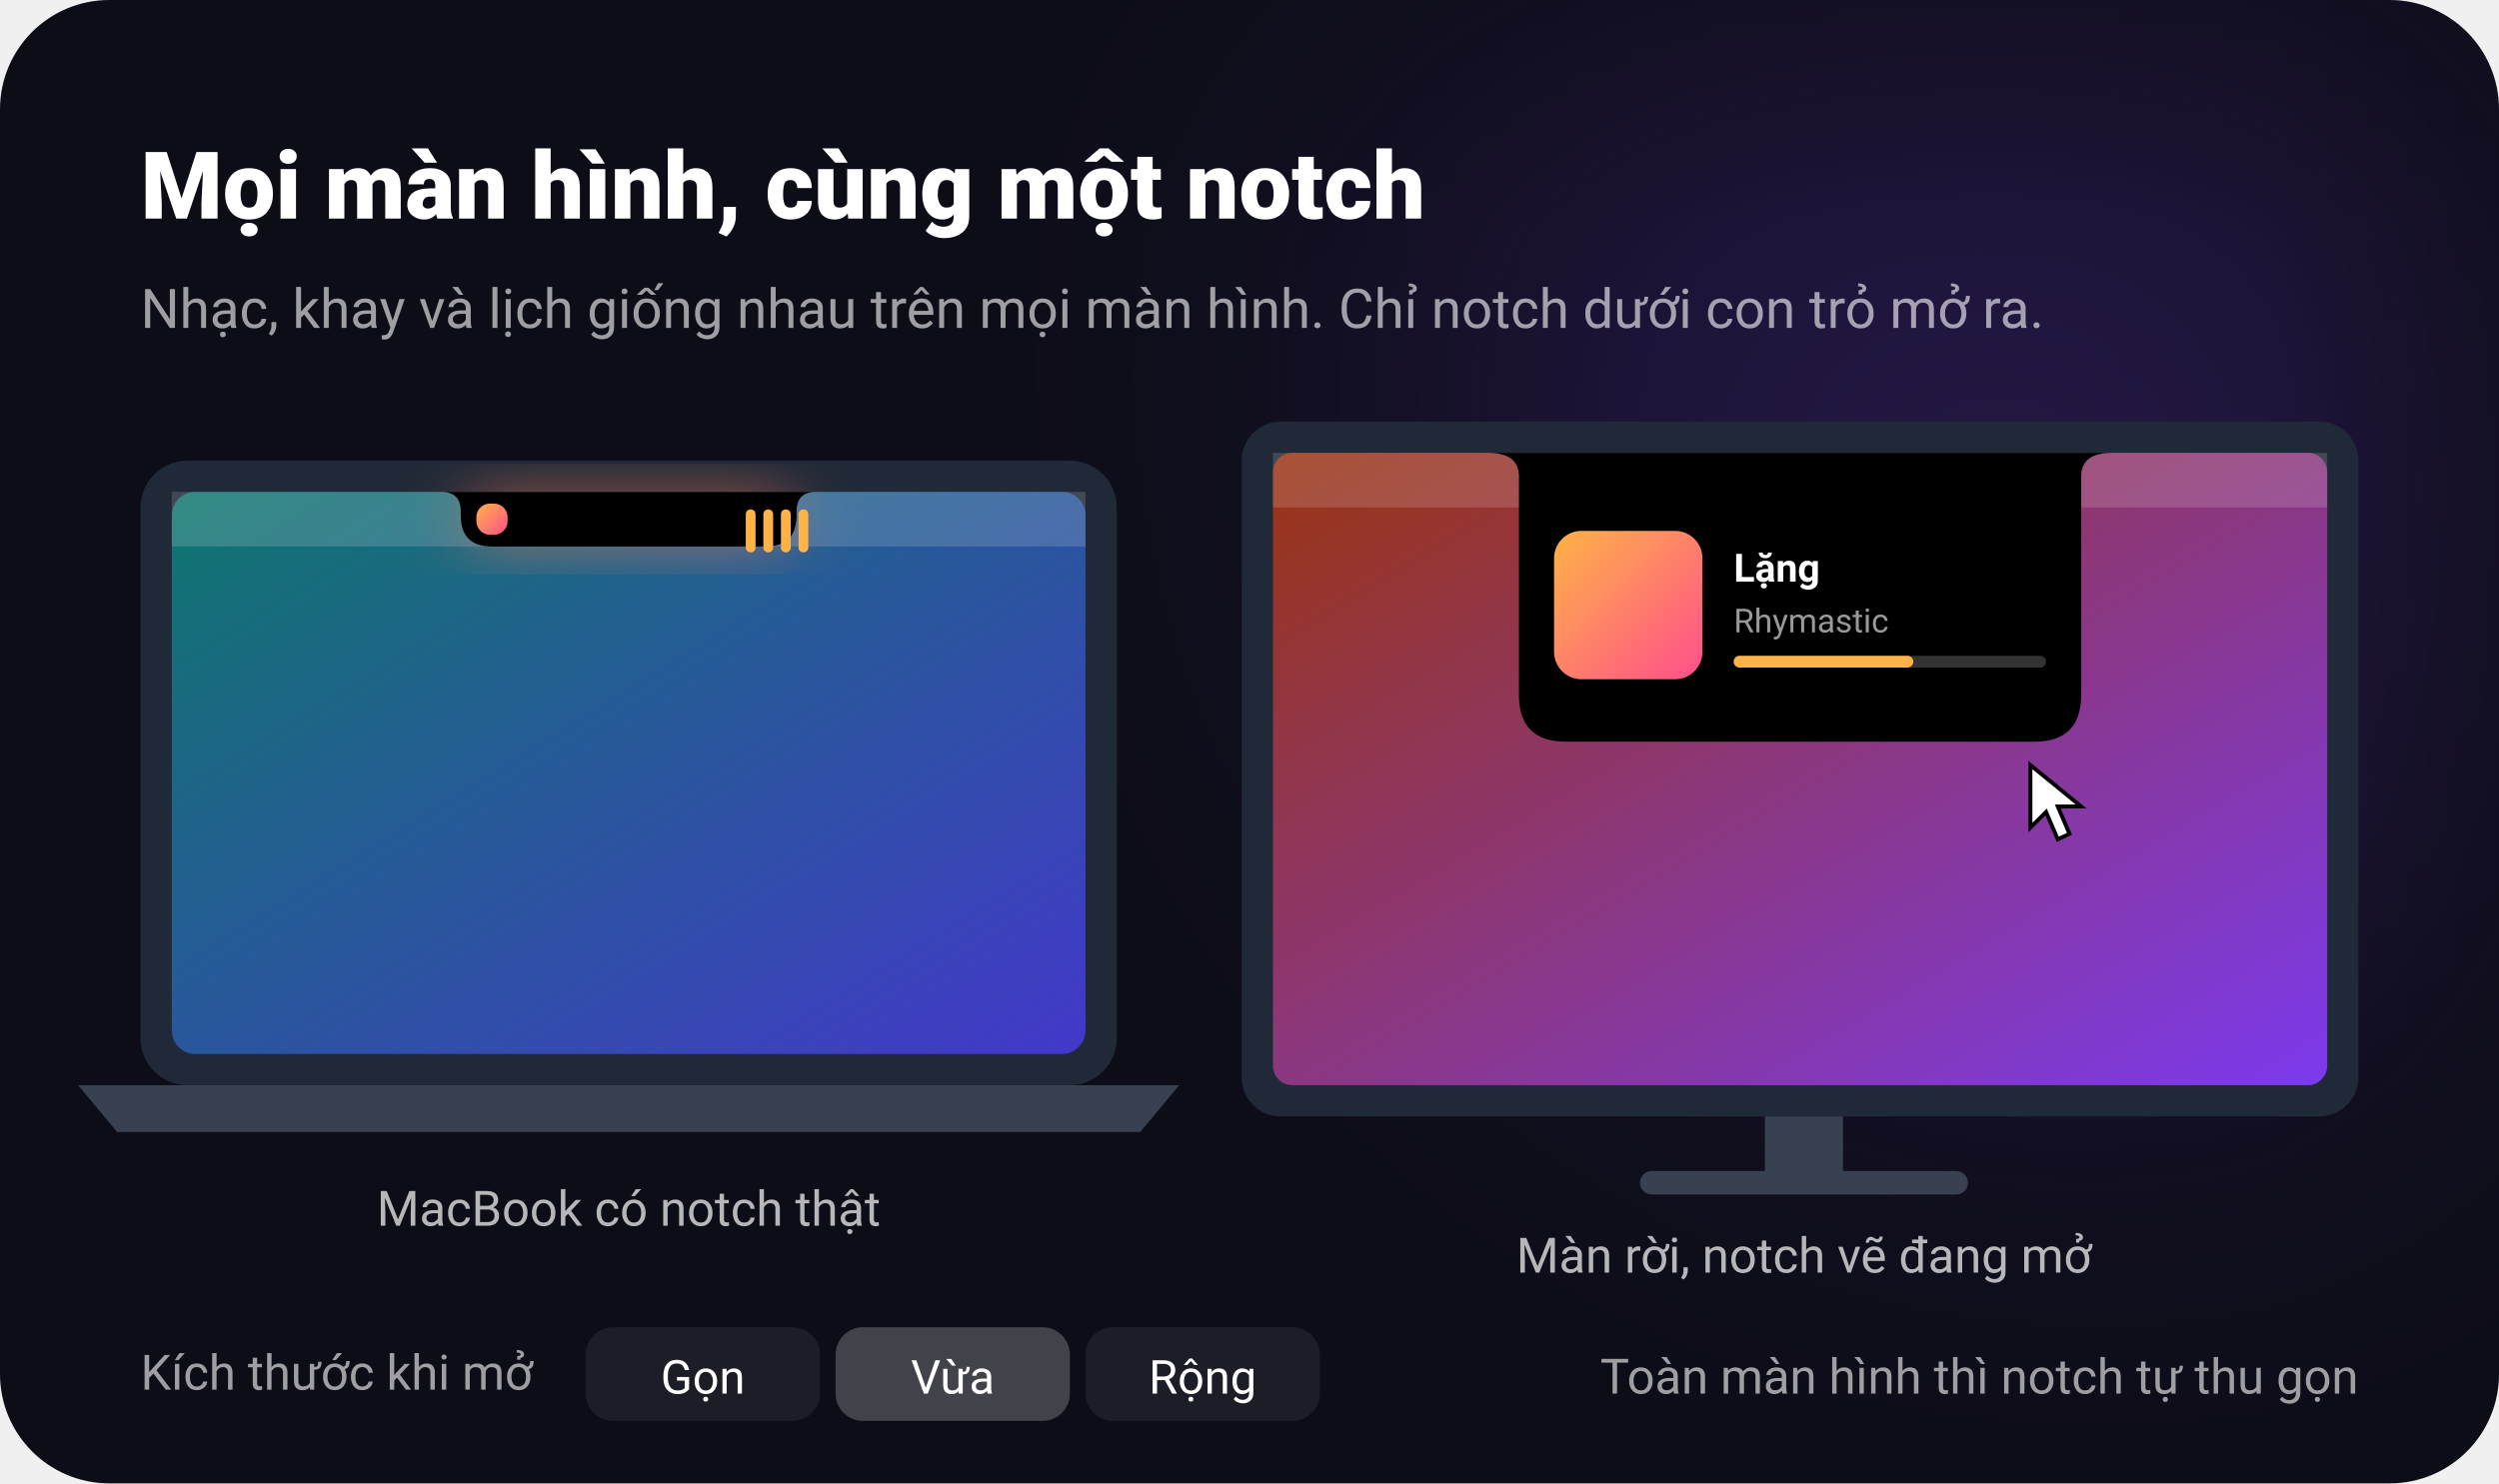
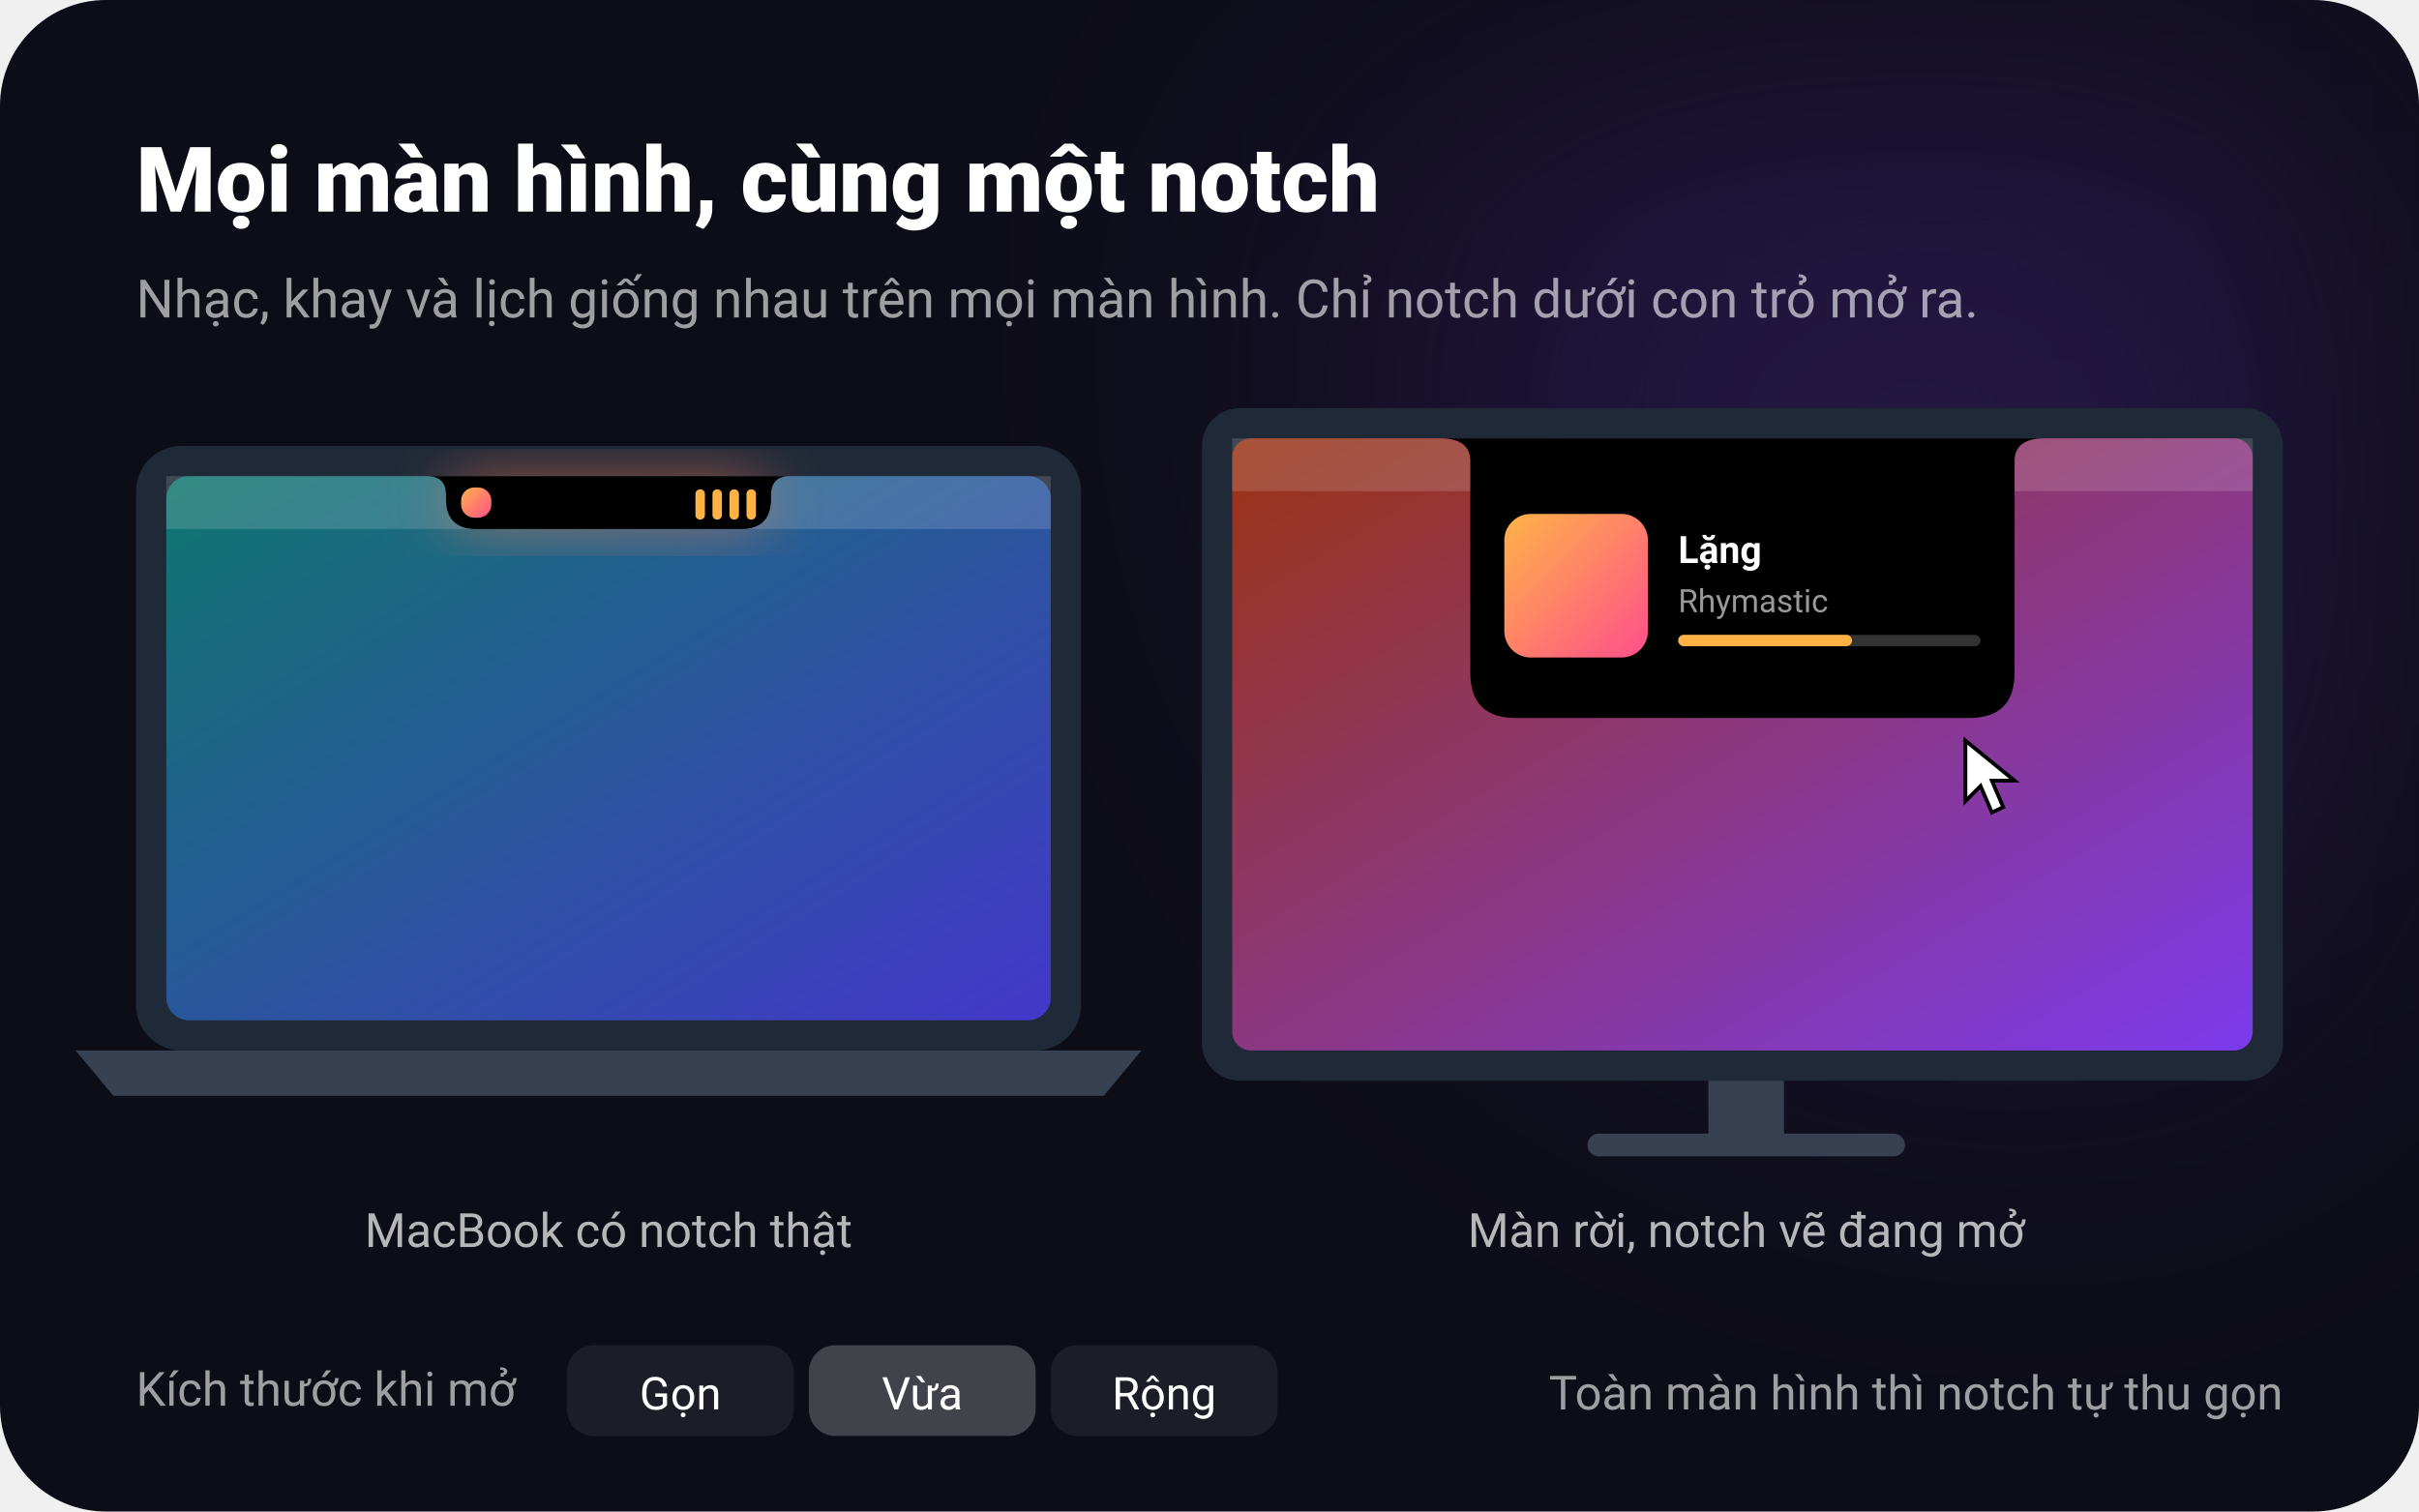
- <svg xmlns="http://www.w3.org/2000/svg" width="640" height="380" viewBox="0 0 640 380">
+ <svg xmlns="http://www.w3.org/2000/svg" width="640" height="400" viewBox="0 0 640 400">
  <defs>
    <linearGradient id="wallA" x1="0" y1="0" x2="1" y2="1">
      <stop offset="0" stop-color="#0f766e" />
      <stop offset="1" stop-color="#4338ca" />
    </linearGradient>
    <linearGradient id="wallB" x1="0" y1="0" x2="1" y2="1">
      <stop offset="0" stop-color="#9a3412" />
      <stop offset="1" stop-color="#7c3aed" />
    </linearGradient>
    <linearGradient id="art" x1="0" y1="0" x2="1" y2="1">
      <stop offset="0" stop-color="#ffb347" />
      <stop offset="1" stop-color="#ff4f8b" />
    </linearGradient>
    <linearGradient id="shot" x1="0" y1="0" x2="1" y2="1">
      <stop offset="0" stop-color="#38bdf8" />
      <stop offset="1" stop-color="#6366f1" />
    </linearGradient>
    <linearGradient id="shot2" x1="0" y1="0" x2="1" y2="1">
      <stop offset="0" stop-color="#34d399" />
      <stop offset="1" stop-color="#0ea5e9" />
    </linearGradient>
    <linearGradient id="shot3" x1="0" y1="0" x2="1" y2="1">
      <stop offset="0" stop-color="#f472b6" />
      <stop offset="1" stop-color="#f59e0b" />
    </linearGradient>
    <clipPath id="card">
-       <rect width="640" height="380" rx="28" />
+       <rect width="640" height="400" rx="28" />
    </clipPath>
    <filter id="b60" x="-60%" y="-60%" width="220%" height="220%">
      <feGaussianBlur stdDeviation="60" />
    </filter>
    <filter id="b8" x="-50%" y="-50%" width="200%" height="200%">
      <feGaussianBlur stdDeviation="8" />
    </filter>
  </defs>
  <style>
text { font-family: -apple-system, BlinkMacSystemFont, "SF Pro Display", "Segoe UI", Roboto, Helvetica, Arial, sans-serif; }
.eq { transform-box: fill-box; transform-origin: 50% 50%; animation: eq .8s ease-in-out infinite alternate; }
.e2 { animation-duration: .55s; } .e3 { animation-duration: .95s; } .e4 { animation-duration: .68s; }
@keyframes eq { from { transform: scaleY(.3); } to { transform: scaleY(1); } }
.cur { animation: cur 3s ease-in-out infinite; } @keyframes cur { 0%,100% { transform: translate(0,0); } 50% { transform: translate(-6px,4px); } }
</style>
  <g clip-path="url(#card)">
-     <rect width="640" height="380" fill="#0d0d18" />
+     <rect width="640" height="400" fill="#0d0d18" />
    <circle cx="540" cy="90" r="170" fill="#7c3aed" opacity=".2" filter="url(#b60)" />
    <text x="36" y="56" font-size="24" font-weight="800" fill="#fff">Mọi màn hình, cùng một notch</text>
    <text x="36" y="84" font-size="14" fill="#fff" opacity=".6">Nhạc, khay và lịch giống nhau trên mọi màn hình. Chỉ notch dưới con trỏ mở ra.</text>
    <rect x="36" y="118" width="250" height="160" rx="12" fill="#1f2937" />
    <rect x="44" y="126" width="234" height="144" rx="6" fill="url(#wallA)" />
    <rect x="44" y="126" width="234" height="14" fill="#fff" opacity=".15" />
    <rect x="118.0" y="126" width="86.0" height="14" rx="9" fill="#ff7a59" opacity=".55" filter="url(#b8)" />
    <path d="M113.0 126 Q118.0 126 118.0 131 V132 Q118.0 140 126.0 140 H196.0 Q204.0 140 204.0 132 V131 Q204.0 126 209.0 126 Z" fill="#000" />
    <rect x="122.0" y="129" width="8" height="8" rx="3.5" fill="url(#art)" />
-     <rect class="eq " x="191.0" y="130.5" width="2.5" height="11" rx="1.2" fill="#ffb347" />
-     <rect class="eq e2" x="195.5" y="130.5" width="2.5" height="11" rx="1.2" fill="#ffb347" />
-     <rect class="eq e3" x="200.0" y="130.5" width="2.5" height="11" rx="1.2" fill="#ffb347" />
-     <rect class="eq e4" x="204.5" y="130.5" width="2.5" height="11" rx="1.2" fill="#ffb347" />
+     <rect class="eq " x="184.0" y="129.5" width="2.5" height="8" rx="1.2" fill="#ffb347" />
+     <rect class="eq e2" x="188.5" y="129.5" width="2.5" height="8" rx="1.2" fill="#ffb347" />
+     <rect class="eq e3" x="193.0" y="129.5" width="2.5" height="8" rx="1.2" fill="#ffb347" />
+     <rect class="eq e4" x="197.5" y="129.5" width="2.5" height="8" rx="1.2" fill="#ffb347" />
    <path d="M20 278 H302 L292 290 H30 Z" fill="#374151" />
-     <text x="161" y="314" font-size="12.5" fill="#fff" opacity=".7" text-anchor="middle">MacBook có notch thật</text>
+     <text x="161" y="330" font-size="12.5" fill="#fff" opacity=".7" text-anchor="middle">MacBook có notch thật</text>
    <rect x="318" y="108" width="286" height="178" rx="10" fill="#1f2937" />
    <rect x="326" y="116" width="270" height="162" rx="5" fill="url(#wallB)" />
    <rect x="326" y="116" width="270" height="14" fill="#fff" opacity=".15" />
    <path d="M381 116 Q389 116 389 122 V178 Q389 190 401 190 H521 Q533 190 533 178 V122 Q533 116 541 116 Z" fill="#000" />
    <rect x="398" y="136" width="38" height="38" rx="7" fill="url(#art)" />
    <text x="444" y="149" font-size="10" font-weight="700" fill="#fff">Lặng</text>
    <text x="444" y="162" font-size="8.5" fill="#fff" opacity=".6">Rhymastic</text>
    <rect x="444" y="168" width="80" height="3" rx="1.5" fill="#fff" opacity=".2" />
    <rect x="444" y="168" width="46" height="3" rx="1.5" fill="#ffb347" />
    <g class="cur">
      <path d="M520 196 l0 16 l4 -4 l3 7 l3 -1.4 l-3 -7 l6 0 z" fill="#fff" stroke="#000" stroke-width="1" />
    </g>
    <rect x="452" y="286" width="20" height="16" fill="#374151" />
    <rect x="420" y="300" width="84" height="6" rx="3" fill="#374151" />
-     <text x="462" y="326" font-size="12.5" fill="#fff" opacity=".7" text-anchor="middle">Màn rời, notch vẽ đang mở</text>
-     <text x="36" y="356" font-size="12.5" fill="#fff" opacity=".6">Kích thước khi mở</text>
-     <rect x="150" y="340" width="60" height="24" rx="7" fill="#fff" opacity="0.07" />
-     <text x="180" y="357" font-size="12" fill="#fff" text-anchor="middle">Gọn</text>
-     <rect x="214" y="340" width="60" height="24" rx="7" fill="#fff" opacity="0.22" />
-     <text x="244" y="357" font-size="12" fill="#fff" text-anchor="middle">Vừa</text>
-     <rect x="278" y="340" width="60" height="24" rx="7" fill="#fff" opacity="0.07" />
-     <text x="308" y="357" font-size="12" fill="#fff" text-anchor="middle">Rộng</text>
-     <text x="604" y="357" font-size="12.5" fill="#fff" opacity=".6" text-anchor="end">Toàn màn hình thì notch tự thu gọn</text>
+     <text x="462" y="330" font-size="12.5" fill="#fff" opacity=".7" text-anchor="middle">Màn rời, notch vẽ đang mở</text>
+     <text x="36" y="372" font-size="12.5" fill="#fff" opacity=".6">Kích thước khi mở</text>
+     <rect x="150" y="356" width="60" height="24" rx="7" fill="#fff" opacity="0.07" />
+     <text x="180" y="373" font-size="12" fill="#fff" text-anchor="middle">Gọn</text>
+     <rect x="214" y="356" width="60" height="24" rx="7" fill="#fff" opacity="0.22" />
+     <text x="244" y="373" font-size="12" fill="#fff" text-anchor="middle">Vừa</text>
+     <rect x="278" y="356" width="60" height="24" rx="7" fill="#fff" opacity="0.07" />
+     <text x="308" y="373" font-size="12" fill="#fff" text-anchor="middle">Rộng</text>
+     <text x="604" y="373" font-size="12.5" fill="#fff" opacity=".6" text-anchor="end">Toàn màn hình thì notch tự thu gọn</text>
  </g>
</svg>
